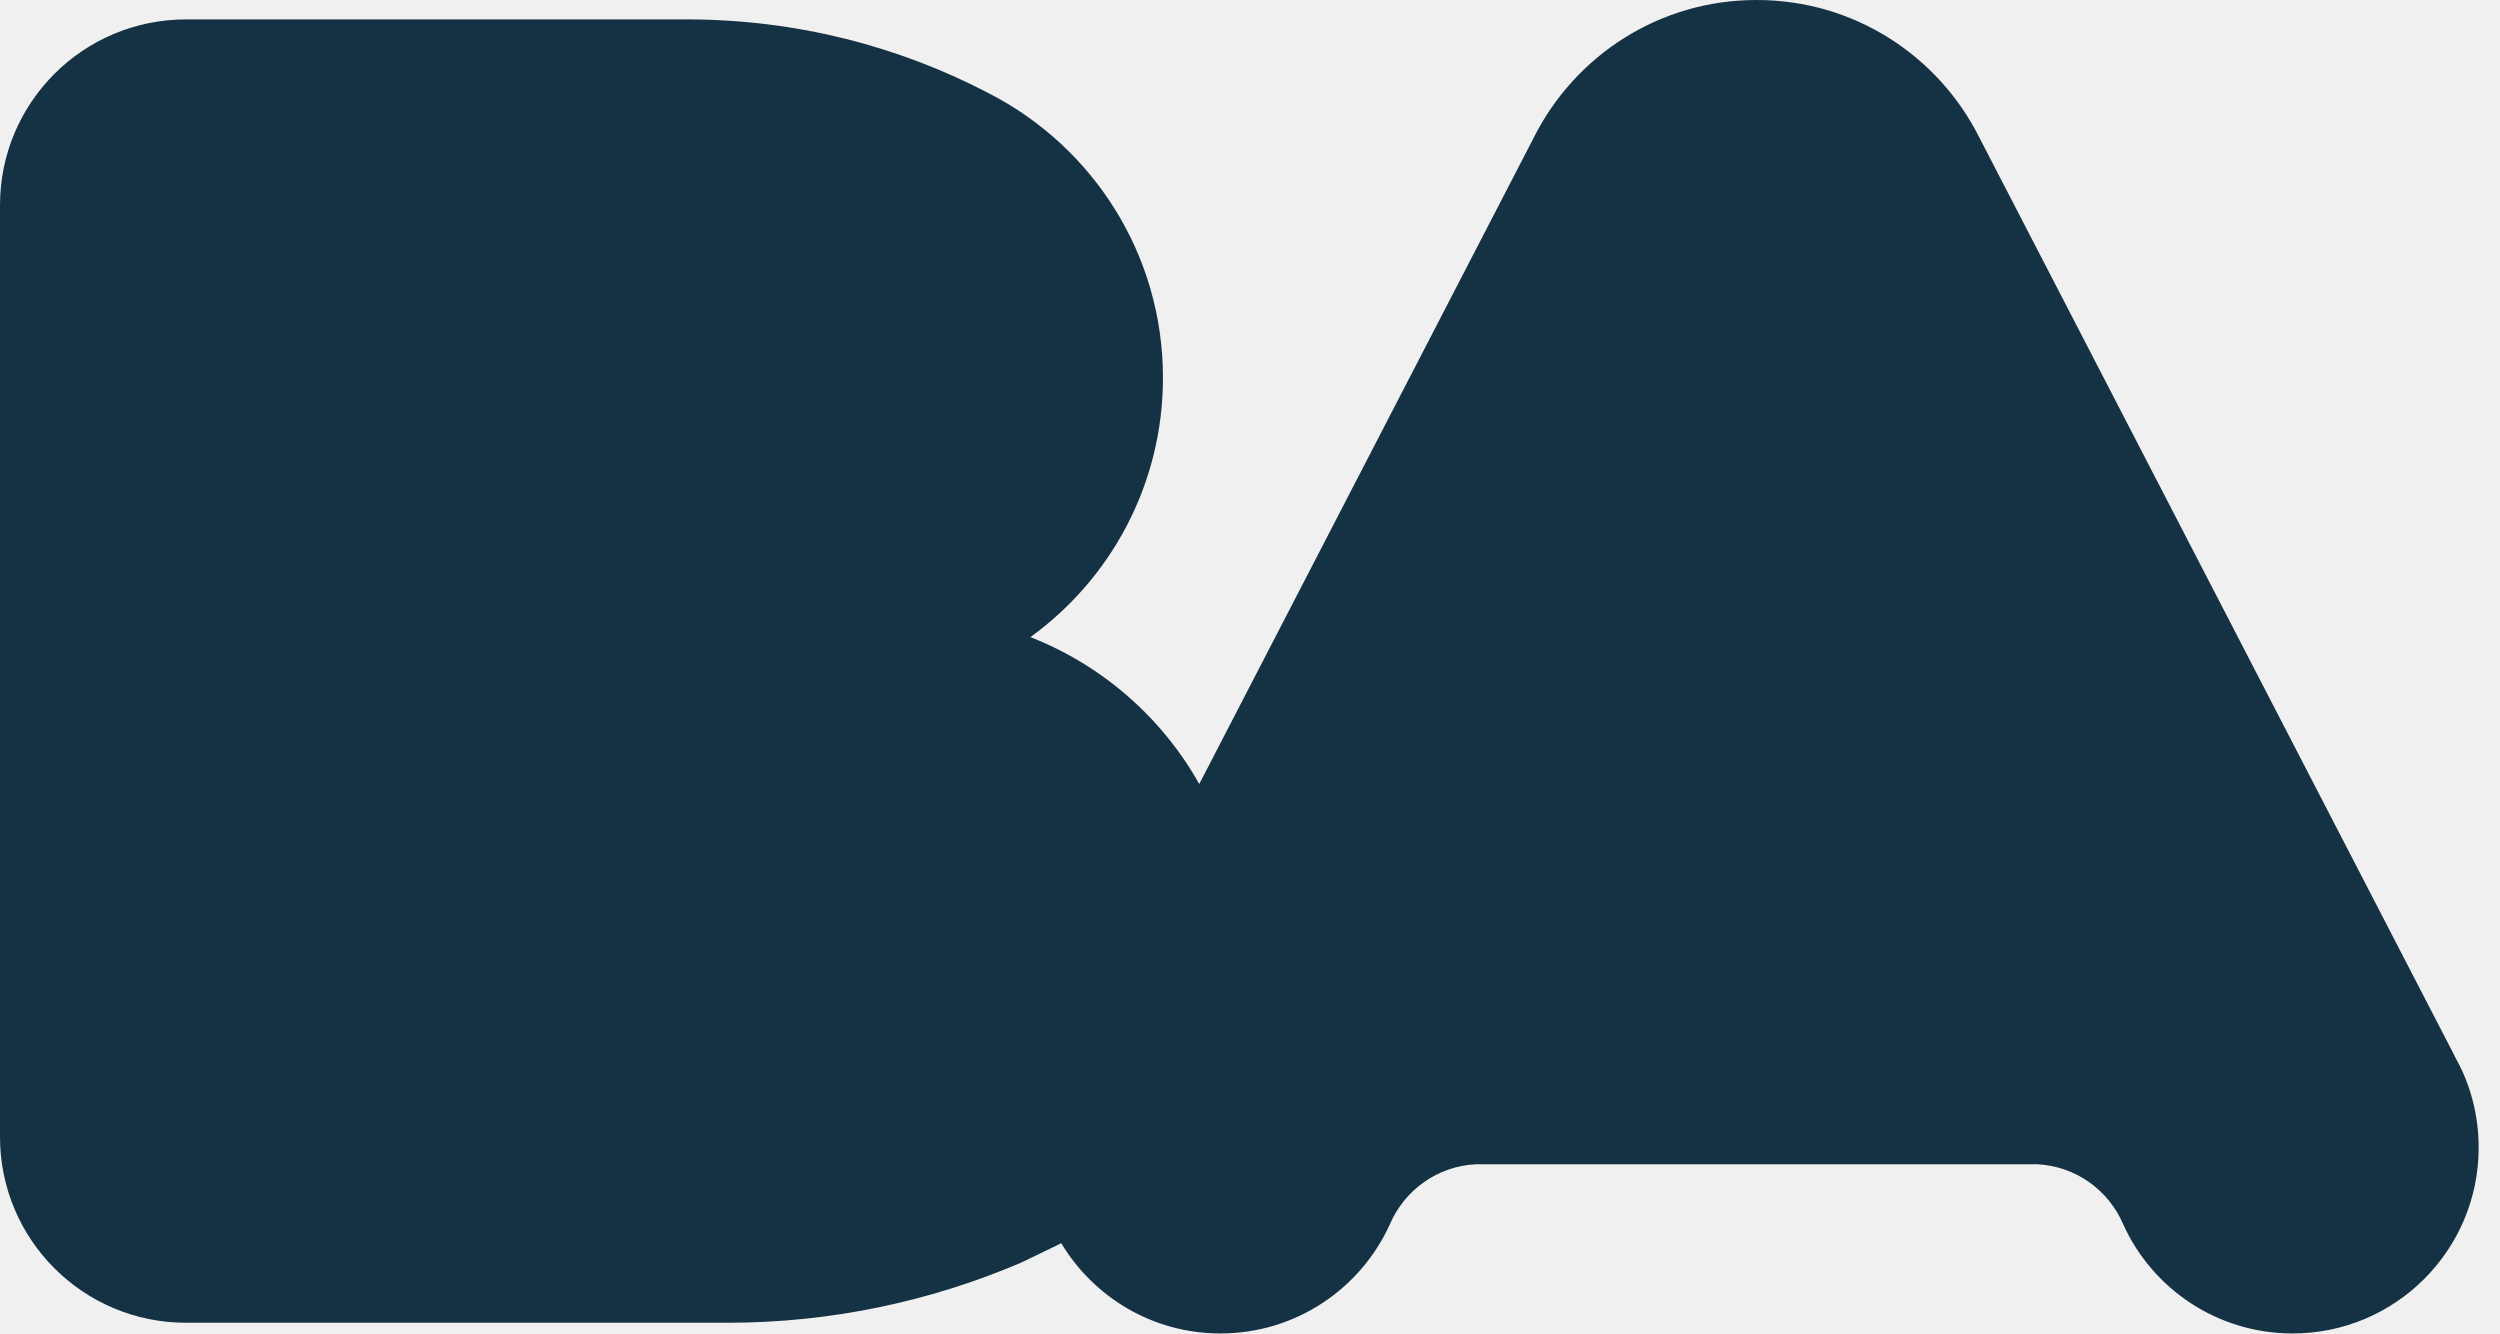
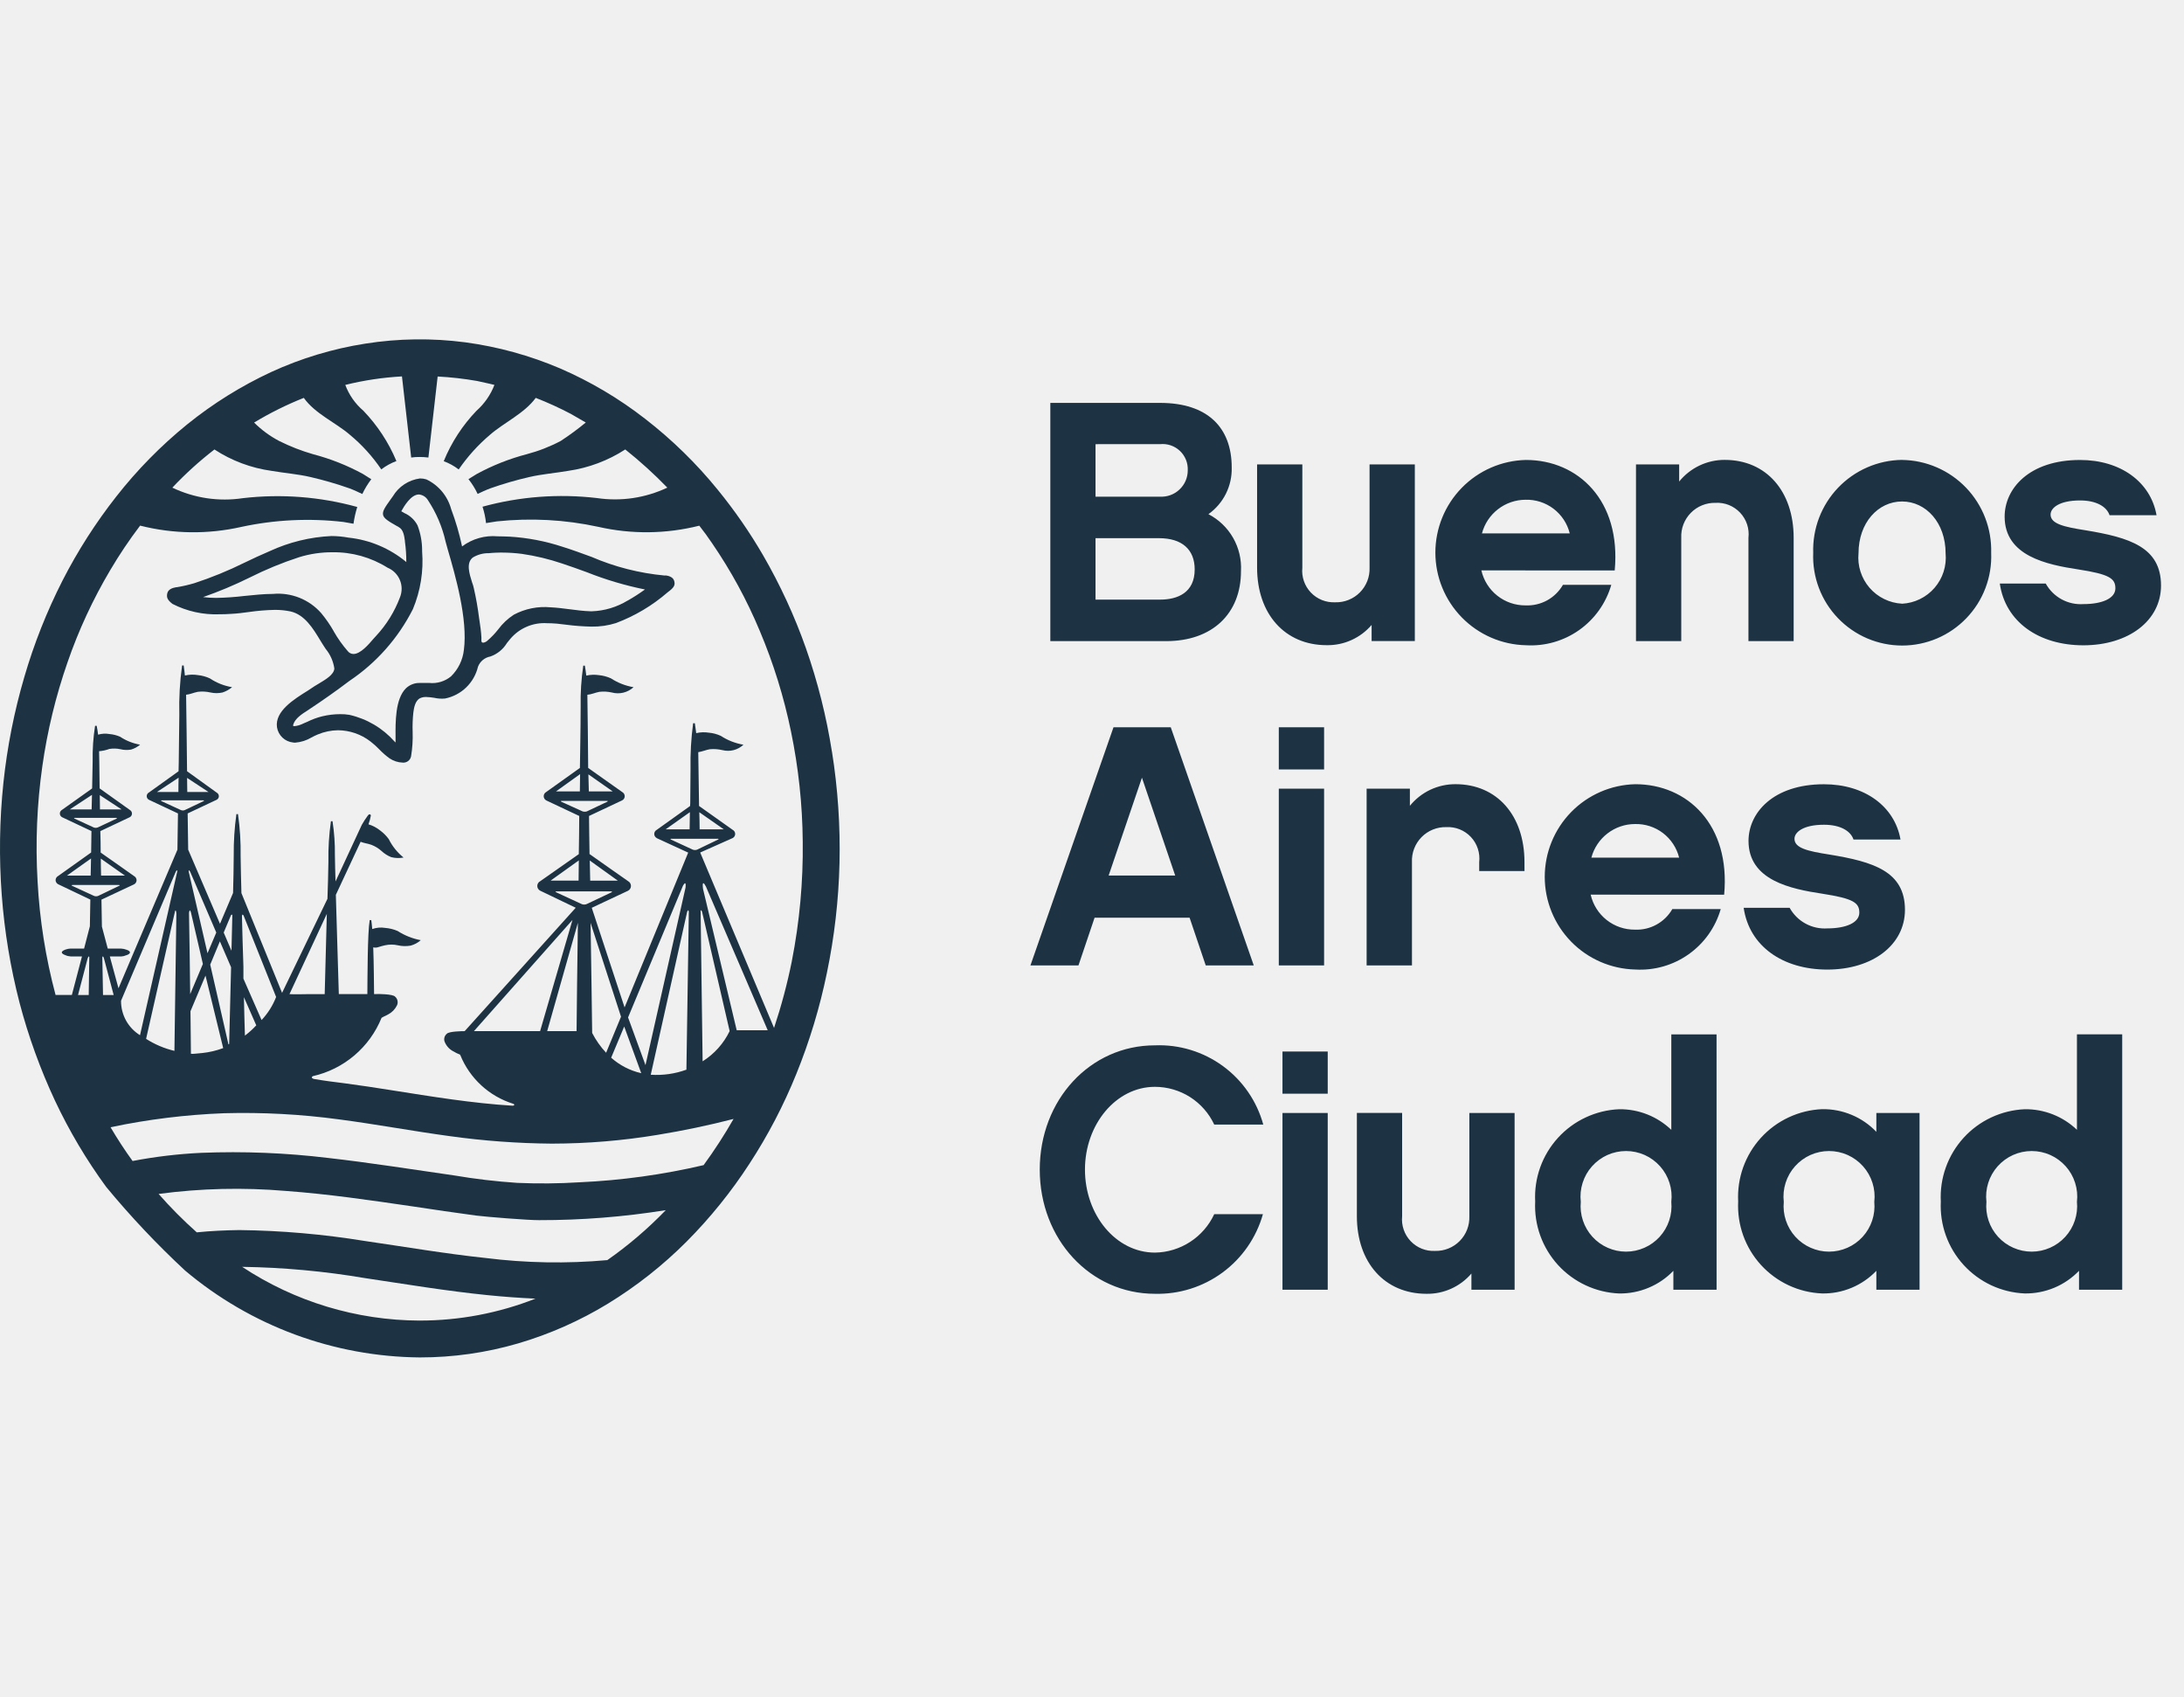
- <svg xmlns="http://www.w3.org/2000/svg" width="75" height="40" viewBox="0 0 75 40" fill="none">
-   <g clip-path="url(#clip0_25033_2861)">
-     <path d="M73.641 31.681L59.378 4.121C58.148 1.674 55.627 0 52.701 0H52.694C49.772 0 47.248 1.674 46.017 4.121L35.978 23.52C34.857 21.525 33.069 19.959 30.912 19.113C33.32 17.372 34.889 14.534 34.889 11.333C34.889 7.621 32.781 4.41 29.7 2.817C26.985 1.389 23.887 0.582 20.601 0.582H5.584C2.496 0.582 0 3.077 0 6.158V34.106C0 37.187 2.496 39.683 5.584 39.683H21.824C24.955 39.683 27.933 39.034 30.637 37.878L31.666 37.381C31.723 37.353 31.779 37.324 31.836 37.296C32.812 38.914 34.578 40.004 36.612 40.004C38.872 40.004 40.818 38.664 41.696 36.729C42.133 35.706 43.12 34.984 44.283 34.927H61.109C62.276 34.984 63.259 35.706 63.696 36.729C64.57 38.664 66.52 40.004 68.779 40.004C71.864 40.004 74.36 37.501 74.36 34.43C74.36 33.429 74.102 32.491 73.637 31.684" fill="#153244" />
-   </g>
-   <defs>
-     <clipPath id="clip0_25033_2861">
-       <rect width="74.363" height="40" fill="white" />
-     </clipPath>
-   </defs>
+ <svg xmlns="http://www.w3.org/2000/svg" width="103" height="80" viewBox="0 0 103 80" fill="none">
+   <path d="M31.381 27.135H31.345C30.155 27.025 28.989 26.728 27.892 26.254C27.442 26.091 26.981 25.919 26.519 25.776C25.717 25.513 24.886 25.354 24.044 25.302C23.847 25.296 23.662 25.286 23.466 25.286C22.869 25.233 22.272 25.403 21.792 25.763C21.664 25.163 21.492 24.574 21.276 24C21.193 23.696 21.046 23.414 20.844 23.172C20.642 22.931 20.391 22.736 20.107 22.602C20.009 22.572 19.908 22.557 19.806 22.558C19.543 22.593 19.291 22.687 19.069 22.833C18.847 22.979 18.661 23.174 18.526 23.402L18.422 23.546C18.158 23.916 18.029 24.101 18.066 24.276C18.102 24.45 18.327 24.583 18.816 24.859C19.028 24.976 19.065 25.28 19.096 25.503V25.529C19.141 25.85 19.163 26.175 19.162 26.499C18.387 25.855 17.438 25.454 16.435 25.348C16.169 25.299 15.9 25.274 15.63 25.273C14.625 25.32 13.638 25.561 12.724 25.983C12.319 26.155 11.91 26.345 11.521 26.534C10.76 26.91 9.974 27.231 9.168 27.495C8.895 27.576 8.617 27.64 8.335 27.687H8.307C8.302 27.689 8.296 27.691 8.29 27.691L8.266 27.696C8.14 27.717 7.934 27.785 7.891 27.968C7.849 28.151 7.879 28.277 8.134 28.473C8.816 28.822 9.576 28.991 10.341 28.962C10.524 28.962 10.711 28.957 10.915 28.942C11.181 28.929 11.45 28.895 11.735 28.856C12.142 28.797 12.551 28.763 12.962 28.754C13.212 28.753 13.462 28.778 13.707 28.829C14.366 28.984 14.757 29.617 15.1 30.186C15.19 30.328 15.267 30.462 15.351 30.582L15.359 30.594C15.578 30.859 15.719 31.179 15.768 31.518C15.754 31.808 15.347 32.043 15.055 32.219C14.98 32.267 14.899 32.312 14.842 32.347C14.751 32.412 14.638 32.482 14.527 32.556C13.865 32.967 12.956 33.531 13.063 34.288C13.092 34.475 13.183 34.647 13.32 34.777C13.457 34.907 13.633 34.988 13.822 35.007C13.856 35.013 13.891 35.016 13.927 35.014C14.195 34.993 14.455 34.91 14.686 34.773C14.785 34.718 14.887 34.669 14.992 34.626C15.292 34.501 15.614 34.434 15.94 34.43C16.492 34.434 17.028 34.618 17.466 34.955C17.618 35.073 17.762 35.201 17.895 35.34C18.041 35.492 18.2 35.631 18.37 35.754C18.552 35.877 18.764 35.947 18.983 35.955C19.074 35.965 19.166 35.941 19.241 35.887C19.315 35.833 19.367 35.754 19.386 35.663C19.449 35.283 19.474 34.897 19.461 34.511C19.45 34.205 19.461 33.897 19.494 33.592C19.519 33.407 19.57 33.033 19.815 32.917C19.904 32.877 20.002 32.858 20.1 32.862C20.227 32.866 20.355 32.879 20.481 32.901C20.647 32.939 20.818 32.95 20.988 32.934C21.363 32.859 21.71 32.678 21.985 32.412C22.261 32.146 22.454 31.806 22.543 31.434C22.59 31.311 22.669 31.202 22.771 31.117C22.873 31.033 22.995 30.977 23.125 30.953C23.452 30.839 23.729 30.614 23.908 30.317C23.962 30.249 24.018 30.182 24.07 30.118C24.282 29.869 24.548 29.672 24.849 29.545C25.149 29.417 25.476 29.362 25.802 29.383C25.936 29.383 26.09 29.389 26.259 29.403C26.409 29.419 26.566 29.436 26.717 29.456C27.109 29.507 27.504 29.536 27.9 29.544C28.289 29.55 28.677 29.494 29.049 29.377C29.941 29.042 30.767 28.551 31.486 27.927L31.593 27.844C31.8 27.675 31.851 27.567 31.792 27.377C31.733 27.186 31.484 27.139 31.385 27.129L31.381 27.135ZM15.742 29.767C15.57 29.465 15.372 29.178 15.151 28.911C14.87 28.59 14.517 28.341 14.121 28.183C13.726 28.026 13.299 27.963 12.874 28.002C12.44 28.002 11.974 28.053 11.524 28.098C11.085 28.151 10.642 28.182 10.199 28.19C9.991 28.191 9.784 28.178 9.578 28.152C10.324 27.892 11.053 27.587 11.761 27.237C12.519 26.856 13.304 26.532 14.11 26.27C14.616 26.114 15.143 26.036 15.673 26.038C16.594 26.023 17.5 26.277 18.28 26.767C18.542 26.876 18.75 27.084 18.859 27.346C18.968 27.607 18.969 27.901 18.863 28.164C18.609 28.838 18.226 29.457 17.734 29.985C17.696 30.021 17.659 30.068 17.614 30.116C17.385 30.387 16.999 30.834 16.672 30.834C16.622 30.834 16.572 30.823 16.526 30.801C16.48 30.779 16.44 30.748 16.408 30.708C16.154 30.418 15.93 30.102 15.739 29.767H15.742ZM21.877 30.641C21.826 31.116 21.61 31.559 21.267 31.892C21.127 32.008 20.964 32.094 20.789 32.147C20.615 32.2 20.431 32.218 20.25 32.2H20.038C19.962 32.2 19.887 32.2 19.8 32.2C19.68 32.197 19.559 32.217 19.446 32.261C19.333 32.305 19.23 32.37 19.143 32.454C18.638 32.955 18.649 34.048 18.655 34.773V35.006L18.605 34.959C18.043 34.327 17.298 33.888 16.474 33.703C16.331 33.679 16.187 33.669 16.043 33.671C15.756 33.671 15.47 33.706 15.191 33.774C14.948 33.834 14.713 33.921 14.49 34.033C14.397 34.069 14.317 34.108 14.224 34.149C14.116 34.196 14.001 34.225 13.883 34.237C13.863 34.239 13.844 34.234 13.827 34.223C13.822 34.206 13.822 34.189 13.827 34.173C13.909 33.877 14.242 33.663 14.502 33.498L14.569 33.453C15.236 33.012 15.863 32.57 16.48 32.103C17.752 31.25 18.783 30.084 19.474 28.717C19.832 27.857 19.981 26.924 19.908 25.995V25.94C19.907 25.541 19.834 25.145 19.692 24.772C19.557 24.511 19.335 24.305 19.066 24.188C19.016 24.158 18.971 24.131 18.925 24.105C19.047 23.886 19.375 23.313 19.758 23.313C19.844 23.322 19.927 23.35 20 23.396C20.074 23.442 20.135 23.505 20.18 23.579C20.576 24.177 20.86 24.842 21.016 25.542C21.049 25.649 21.082 25.767 21.114 25.897C21.474 27.13 22.069 29.188 21.877 30.649V30.641ZM29.602 28.314C29.091 28.626 28.508 28.801 27.91 28.821H27.862C27.523 28.811 27.177 28.766 26.841 28.722C26.555 28.686 26.261 28.647 25.971 28.634C25.37 28.577 24.766 28.698 24.234 28.981C23.947 29.166 23.697 29.402 23.494 29.677C23.344 29.868 23.176 30.044 22.992 30.202C22.938 30.255 22.868 30.29 22.793 30.301H22.789C22.704 30.297 22.696 30.245 22.704 30.128V30.053C22.691 29.786 22.652 29.523 22.614 29.267L22.592 29.124C22.534 28.659 22.453 28.197 22.348 27.741C22.329 27.645 22.301 27.552 22.265 27.462C22.137 27.054 21.972 26.546 22.296 26.287C22.525 26.148 22.788 26.076 23.056 26.081C23.056 26.081 23.302 26.056 23.581 26.053H23.682C23.991 26.054 24.299 26.074 24.606 26.113C25.253 26.206 25.891 26.359 26.511 26.569C26.903 26.696 27.291 26.841 27.676 26.979C28.564 27.332 29.481 27.604 30.417 27.793C30.154 27.983 29.882 28.158 29.601 28.318" fill="#1D3343" />
+   <path d="M39.235 35.442C38.975 33.782 38.565 32.148 38.008 30.561C37.471 29.039 36.793 27.57 35.983 26.172C35.355 25.091 34.642 24.062 33.851 23.093C32.842 21.85 31.692 20.727 30.426 19.747C29.195 18.789 27.848 17.991 26.417 17.371C24.988 16.761 23.483 16.347 21.944 16.14C20.376 15.934 18.788 15.955 17.226 16.202C15.692 16.442 14.198 16.893 12.788 17.541C11.371 18.2 10.04 19.029 8.825 20.011C7.586 21.017 6.464 22.159 5.48 23.416C4.512 24.648 3.665 25.972 2.951 27.367C2.211 28.821 1.608 30.34 1.151 31.905C0.671 33.539 0.34 35.212 0.161 36.905C-0.023 38.665 -0.05 40.439 0.083 42.204C0.211 43.914 0.491 45.61 0.92 47.271C1.338 48.86 1.898 50.407 2.594 51.896C3.266 53.324 4.074 54.685 5.006 55.959C6.159 57.356 7.405 58.675 8.733 59.908C11.832 62.518 15.745 63.965 19.796 64H19.803C21.371 64.001 22.931 63.779 24.436 63.339C25.924 62.902 27.348 62.272 28.672 61.464C30.02 60.639 31.265 59.657 32.381 58.539C33.494 57.42 34.488 56.188 35.347 54.864C36.219 53.528 36.959 52.11 37.557 50.631C38.182 49.09 38.664 47.495 38.998 45.867C39.353 44.163 39.551 42.431 39.592 40.692C39.632 38.934 39.514 37.177 39.237 35.442L39.235 35.442ZM4.187 46.913H3.68L4.13 45.198C4.174 45.069 4.196 45.076 4.211 45.129C4.203 45.747 4.193 46.347 4.184 46.914L4.187 46.913ZM4.43 42.238L3.414 41.77C3.357 41.747 3.364 41.726 3.426 41.726H5.601C5.665 41.726 5.667 41.746 5.61 41.77L4.635 42.238C4.603 42.252 4.567 42.259 4.532 42.259C4.497 42.259 4.462 42.252 4.429 42.238H4.43ZM3.158 41.283L4.293 40.476C4.288 40.739 4.281 41.008 4.276 41.283H3.158ZM3.533 38.561H5.474C5.526 38.561 5.531 38.581 5.485 38.603L4.617 39.01C4.557 39.035 4.489 39.037 4.427 39.016L3.527 38.601C3.476 38.577 3.481 38.561 3.533 38.561ZM3.292 38.163L4.338 37.476C4.333 37.688 4.331 37.926 4.322 38.163H3.292ZM4.706 37.488L5.734 38.163H4.714C4.714 37.933 4.706 37.71 4.706 37.488ZM4.751 40.479L5.892 41.283H4.767C4.76 41.011 4.754 40.738 4.754 40.479H4.751ZM4.858 46.914C4.852 46.347 4.836 45.747 4.826 45.135C4.835 45.089 4.865 45.06 4.901 45.18L5.361 46.914H4.858ZM19.793 62.263C16.815 62.252 13.904 61.372 11.42 59.729C13.363 59.758 15.3 59.936 17.216 60.261C19.142 60.548 21.071 60.871 23.01 61.065C23.755 61.14 24.51 61.196 25.254 61.228C23.515 61.913 21.662 62.264 19.793 62.262V62.263ZM28.643 59.412C26.728 59.585 24.8 59.551 22.892 59.311C20.984 59.109 19.086 58.782 17.192 58.508C15.24 58.19 13.266 58.019 11.288 57.995C10.613 58.005 9.945 58.035 9.28 58.103C8.643 57.537 8.042 56.932 7.48 56.292C9.469 56.026 11.481 55.979 13.48 56.151C15.486 56.297 17.476 56.59 19.464 56.88C20.465 57.03 21.46 57.18 22.457 57.312C22.961 57.376 24.936 57.532 25.421 57.528C27.423 57.531 29.422 57.373 31.398 57.057C30.557 57.929 29.634 58.718 28.641 59.413L28.643 59.412ZM33.187 54.933C31.268 55.382 29.311 55.653 27.342 55.742C26.359 55.804 25.373 55.813 24.389 55.77C23.395 55.703 22.405 55.587 21.423 55.42C19.44 55.136 17.46 54.82 15.472 54.595C13.488 54.355 11.488 54.275 9.491 54.354C8.404 54.406 7.322 54.534 6.253 54.739C5.884 54.231 5.539 53.7 5.213 53.147C6.973 52.776 8.761 52.556 10.558 52.487C12.376 52.437 14.194 52.534 15.996 52.778C17.741 53.007 19.469 53.331 21.211 53.567C22.803 53.789 24.409 53.907 26.017 53.92H26.029C27.7 53.918 29.368 53.779 31.016 53.506C32.223 53.309 33.416 53.059 34.595 52.756C34.166 53.507 33.695 54.233 33.185 54.931L33.187 54.933ZM6.603 48.808C6.327 48.637 6.1 48.398 5.943 48.114C5.787 47.829 5.706 47.51 5.708 47.185L8.288 41.103C8.344 40.994 8.369 41.028 8.356 41.103L6.603 48.808ZM8.318 43.067C8.279 45.795 8.243 48.33 8.226 49.546C7.752 49.434 7.3 49.243 6.89 48.98L8.258 42.948C8.293 42.891 8.31 42.978 8.317 43.067H8.318ZM7.634 37.733H9.582C9.632 37.733 9.639 37.755 9.587 37.779L8.717 38.192C8.689 38.205 8.659 38.212 8.628 38.212C8.597 38.213 8.567 38.207 8.538 38.196L7.631 37.779C7.58 37.756 7.58 37.733 7.643 37.733H7.634ZM7.401 37.342L8.424 36.667C8.415 36.885 8.415 37.111 8.414 37.342H7.401ZM8.826 36.678L9.836 37.342H8.832C8.832 37.113 8.823 36.892 8.823 36.678H8.826ZM10.898 45.603C10.861 46.911 10.829 48.211 10.807 49.223C10.798 49.232 10.787 49.238 10.774 49.239L9.914 45.48L10.37 44.383L10.898 45.603ZM10.55 43.968L10.893 43.152C10.929 43.1 10.95 43.12 10.957 43.158C10.948 43.683 10.933 44.249 10.917 44.825L10.55 43.968ZM9.692 45.997L10.526 49.416C10.212 49.533 9.885 49.611 9.551 49.647C9.439 49.66 9.326 49.67 9.213 49.679C9.144 49.687 9.074 49.689 9.004 49.685C9.004 49.227 8.989 48.533 8.983 47.677L9.692 45.997ZM8.969 46.872C8.957 45.741 8.939 44.416 8.914 43.047C8.927 42.936 8.953 42.855 9.005 43.017L9.568 45.45L8.969 46.872ZM9.786 44.943L8.902 41.106C8.892 41.031 8.911 40.992 8.969 41.102L10.2 43.968L9.786 44.943ZM11.48 46.143V45.582C11.451 44.585 11.428 44.122 11.411 43.197C11.417 43.131 11.433 43.088 11.486 43.162L13.022 47.006C12.866 47.409 12.633 47.779 12.336 48.093L11.48 46.143ZM12.086 48.343C11.922 48.52 11.743 48.682 11.551 48.828C11.536 48.303 11.514 47.628 11.503 47.015L12.086 48.343ZM13.652 46.871L15.413 43.088C15.384 44.175 15.346 45.73 15.313 46.871H14.591C14.33 46.871 13.91 46.889 13.651 46.871H13.652ZM26.26 42.026H28.805C28.871 42.026 28.88 42.045 28.839 42.072C28.83 42.078 27.677 42.621 27.677 42.621C27.64 42.639 27.599 42.648 27.558 42.649C27.517 42.651 27.477 42.643 27.439 42.628L26.248 42.078C26.179 42.048 26.185 42.026 26.26 42.026ZM25.968 41.519L27.298 40.566C27.298 40.848 27.287 41.484 27.287 41.519H25.968ZM26.451 37.769C26.465 37.764 26.479 37.761 26.494 37.76H28.619C28.643 37.76 28.651 37.76 28.657 37.769C28.672 37.775 28.666 37.79 28.628 37.806L27.676 38.256C27.611 38.276 27.542 38.276 27.477 38.256L26.485 37.806C26.45 37.791 26.441 37.775 26.45 37.769H26.451ZM26.222 37.313L27.358 36.499C27.351 36.762 27.351 37.031 27.347 37.313H26.222ZM27.751 36.511L28.895 37.313H27.77C27.763 37.041 27.758 36.773 27.749 36.511H27.751ZM27.809 40.568L29.137 41.521H27.835C27.826 41.208 27.818 40.879 27.814 40.568H27.809ZM31.667 39.546H33.842C33.903 39.546 33.911 39.561 33.851 39.591L32.876 40.06C32.811 40.084 32.739 40.084 32.674 40.06L31.659 39.591C31.602 39.561 31.604 39.546 31.666 39.546H31.667ZM31.393 39.102L32.536 38.292C32.53 38.563 32.528 38.827 32.523 39.102H31.393ZM32.978 38.293L34.136 39.102H32.995C32.995 38.832 32.988 38.562 32.979 38.293H32.978ZM32.486 42.974C32.445 45.61 32.4 48.442 32.372 50.433C31.834 50.629 31.261 50.71 30.69 50.672L31.771 45.837L32.407 42.987C32.44 42.919 32.471 42.883 32.482 42.972L32.486 42.974ZM32.332 41.842L30.442 50.219L29.62 47.969L29.627 47.955L32.211 41.756C32.282 41.634 32.361 41.55 32.331 41.845L32.332 41.842ZM30.242 50.599C29.715 50.479 29.227 50.228 28.823 49.869L29.438 48.399L30.242 50.599ZM28.585 49.635C28.323 49.356 28.102 49.042 27.927 48.702C27.914 47.433 27.883 45.539 27.852 43.512L29.288 47.937L28.585 49.635ZM25.472 48.615H22.352L26.998 43.374L25.472 48.615ZM27.254 43.509C27.233 44.688 27.192 48.471 27.192 48.615H25.806L27.254 43.509ZM33.041 42.972C33.035 42.885 33.082 42.912 33.111 42.989L34.411 48.614C34.129 49.199 33.687 49.693 33.136 50.039C33.124 49.02 33.046 42.989 33.042 42.969L33.041 42.972ZM34.744 48.576L33.155 41.907C33.106 41.499 33.209 41.644 33.291 41.796L36.207 48.576L34.744 48.576ZM37.343 45.323C37.128 46.386 36.848 47.435 36.505 48.465L33.022 40.195L34.554 39.513C34.59 39.494 34.619 39.466 34.64 39.432C34.661 39.398 34.672 39.359 34.672 39.319C34.672 39.279 34.661 39.239 34.64 39.205C34.619 39.171 34.59 39.143 34.554 39.125C34.554 39.125 33.054 38.057 32.968 38L32.931 35.463C33.117 35.437 33.297 35.355 33.477 35.325C33.676 35.307 33.876 35.321 34.07 35.367C34.244 35.411 34.426 35.411 34.599 35.367C34.773 35.322 34.932 35.234 35.062 35.112C34.682 35.048 34.318 34.906 33.995 34.695C33.818 34.613 33.628 34.562 33.434 34.545C33.234 34.513 33.03 34.52 32.834 34.566C32.814 34.416 32.794 34.266 32.77 34.1H32.689C32.593 34.814 32.553 35.535 32.566 36.255C32.566 36.747 32.56 37.244 32.554 37.738C32.554 37.824 32.554 37.911 32.545 38.002L30.971 39.127C30.936 39.146 30.906 39.173 30.886 39.207C30.865 39.241 30.855 39.28 30.855 39.319C30.855 39.359 30.865 39.398 30.886 39.432C30.906 39.466 30.936 39.493 30.971 39.512V39.516L32.456 40.199L29.456 47.497L27.908 42.801L29.618 41.998C29.659 41.977 29.694 41.945 29.718 41.906C29.743 41.867 29.756 41.822 29.757 41.776C29.758 41.73 29.746 41.684 29.724 41.644C29.701 41.604 29.667 41.571 29.627 41.548C29.627 41.548 28.012 40.419 27.803 40.266C27.796 39.673 27.782 39.032 27.779 38.472L29.341 37.736C29.377 37.718 29.407 37.691 29.429 37.657C29.45 37.623 29.462 37.584 29.463 37.544C29.463 37.504 29.453 37.464 29.433 37.43C29.414 37.395 29.385 37.366 29.35 37.347L27.739 36.207C27.728 35.052 27.721 33.903 27.701 32.757C27.792 32.747 27.881 32.728 27.968 32.7C28.064 32.668 28.163 32.641 28.262 32.619C28.46 32.595 28.661 32.606 28.855 32.65C29.033 32.698 29.22 32.7 29.399 32.657C29.578 32.613 29.743 32.525 29.878 32.4C29.498 32.336 29.134 32.193 28.811 31.982C28.633 31.902 28.444 31.852 28.25 31.832C28.05 31.802 27.846 31.809 27.649 31.853C27.634 31.707 27.611 31.553 27.582 31.384H27.507V31.389C27.413 32.025 27.372 32.667 27.385 33.31C27.38 33.897 27.38 34.479 27.367 35.065C27.361 35.446 27.354 35.828 27.349 36.207L25.759 37.342C25.724 37.362 25.694 37.39 25.673 37.425C25.653 37.459 25.642 37.499 25.642 37.539C25.642 37.58 25.653 37.619 25.673 37.654C25.694 37.689 25.724 37.717 25.759 37.737L27.317 38.471C27.317 39.027 27.306 39.683 27.297 40.271L25.479 41.546C25.437 41.566 25.401 41.599 25.377 41.638C25.352 41.678 25.339 41.724 25.339 41.771C25.339 41.818 25.352 41.864 25.377 41.904C25.401 41.943 25.437 41.975 25.479 41.996L27.152 42.799L21.914 48.617C21.813 48.617 21.164 48.622 21.069 48.744C21.01 48.793 20.97 48.861 20.955 48.936C20.94 49.012 20.952 49.09 20.988 49.158C21.071 49.341 21.216 49.49 21.398 49.578C21.486 49.633 21.58 49.679 21.678 49.715C21.691 49.72 21.701 49.73 21.707 49.742C21.927 50.286 22.265 50.774 22.696 51.171C23.127 51.569 23.641 51.865 24.201 52.04H24.207C24.207 52.04 24.262 52.059 24.25 52.098L24.242 52.116C24.224 52.123 24.205 52.129 24.186 52.133C22.254 52.015 20.352 51.699 18.452 51.4C17.721 51.282 16.994 51.175 16.267 51.077C15.77 51.015 15.282 50.955 14.79 50.868C14.744 50.847 14.72 50.835 14.709 50.815V50.811L14.705 50.804V50.793C14.705 50.787 14.709 50.787 14.709 50.787C14.714 50.773 14.723 50.76 14.735 50.751L14.753 50.739C15.475 50.576 16.148 50.241 16.712 49.762C17.277 49.283 17.717 48.674 17.995 47.988C18.029 47.97 18.062 47.949 18.094 47.933C18.166 47.901 18.237 47.867 18.306 47.828C18.484 47.735 18.628 47.589 18.718 47.409C18.753 47.34 18.763 47.261 18.748 47.186C18.733 47.11 18.694 47.042 18.635 46.992C18.537 46.859 17.777 46.865 17.777 46.865L17.771 46.869H17.642C17.637 46.453 17.63 45.369 17.602 44.666C17.684 44.687 17.772 44.682 17.852 44.652C17.955 44.622 18.052 44.589 18.152 44.57C18.354 44.524 18.564 44.524 18.767 44.57C18.964 44.615 19.168 44.619 19.367 44.584C19.544 44.537 19.707 44.449 19.844 44.328C19.456 44.255 19.086 44.108 18.754 43.895C18.567 43.814 18.369 43.765 18.166 43.749C17.961 43.715 17.751 43.733 17.555 43.803C17.54 43.631 17.528 43.49 17.51 43.381H17.435C17.332 43.981 17.332 46.064 17.325 46.869H15.979C15.938 45.402 15.872 43.443 15.839 42.189L17.007 39.688C17.168 39.756 17.349 39.769 17.513 39.831C17.69 39.898 17.853 39.997 17.994 40.124C18.127 40.248 18.282 40.347 18.451 40.413C18.641 40.462 18.84 40.468 19.032 40.431C18.739 40.195 18.501 39.899 18.334 39.562C18.22 39.407 18.083 39.269 17.928 39.155C17.765 39.024 17.578 38.925 17.378 38.865C17.428 38.731 17.465 38.594 17.489 38.454C17.483 38.44 17.489 38.416 17.455 38.397C17.447 38.396 17.439 38.394 17.432 38.392C17.378 38.401 17.366 38.43 17.333 38.473C17.234 38.606 17.144 38.745 17.063 38.89L15.824 41.559C15.809 41.14 15.801 40.719 15.794 40.299C15.801 39.771 15.763 39.243 15.682 38.721H15.607C15.516 39.357 15.477 39.999 15.488 40.641C15.482 41.215 15.461 41.799 15.443 42.377L13.303 46.811L11.386 42.108C11.369 41.525 11.356 40.947 11.348 40.359C11.359 39.698 11.317 39.038 11.224 38.384H11.149C11.059 39.028 11.017 39.678 11.023 40.328C11.023 40.921 11.005 41.515 10.991 42.102L10.375 43.555L8.875 40.06C8.865 39.478 8.858 38.905 8.85 38.352L10.217 37.708C10.249 37.692 10.275 37.668 10.293 37.638C10.312 37.608 10.322 37.574 10.322 37.538C10.322 37.503 10.312 37.469 10.293 37.439C10.275 37.409 10.249 37.384 10.217 37.368C10.217 37.368 9.066 36.535 8.822 36.362C8.807 35.162 8.797 33.957 8.777 32.755C8.864 32.746 8.95 32.727 9.033 32.699C9.132 32.666 9.232 32.639 9.333 32.617C9.531 32.594 9.731 32.604 9.926 32.649C10.113 32.691 10.308 32.691 10.496 32.649C10.66 32.595 10.813 32.511 10.946 32.399C10.572 32.338 10.215 32.197 9.9 31.986C9.724 31.904 9.536 31.852 9.343 31.831C9.136 31.795 8.924 31.802 8.72 31.849C8.706 31.692 8.685 31.532 8.663 31.376H8.588C8.481 32.145 8.437 32.921 8.457 33.696C8.45 34.446 8.439 35.196 8.43 35.946C8.426 36.087 8.426 36.225 8.421 36.363L7.025 37.364C6.994 37.38 6.967 37.405 6.948 37.435C6.929 37.466 6.92 37.501 6.92 37.536C6.92 37.572 6.929 37.607 6.948 37.638C6.967 37.668 6.994 37.693 7.025 37.709L8.393 38.352C8.381 38.976 8.368 39.992 8.368 40.061L5.588 46.596L5.18 45.096H5.717C5.798 45.091 5.876 45.072 5.949 45.039C6.002 45.025 6.128 44.98 6.128 44.905C6.128 44.83 6.016 44.799 5.969 44.779C5.888 44.748 5.804 44.729 5.717 44.725H5.082L4.806 43.687C4.801 43.267 4.794 42.832 4.785 42.416L6.321 41.696C6.357 41.678 6.386 41.651 6.407 41.617C6.428 41.583 6.44 41.545 6.441 41.505C6.441 41.465 6.431 41.426 6.412 41.392C6.392 41.357 6.363 41.329 6.329 41.31C6.329 41.31 4.854 40.266 4.748 40.197C4.748 39.891 4.742 39.47 4.732 39.185L6.116 38.532C6.148 38.517 6.175 38.492 6.194 38.462C6.213 38.432 6.223 38.397 6.224 38.362C6.225 38.326 6.216 38.291 6.198 38.261C6.18 38.23 6.154 38.205 6.123 38.187C6.123 38.187 4.893 37.307 4.698 37.171C4.686 36.165 4.679 35.493 4.673 35.418C4.84 35.405 5.003 35.369 5.159 35.311C5.332 35.283 5.508 35.287 5.679 35.324C5.843 35.365 6.014 35.37 6.181 35.341C6.338 35.294 6.483 35.216 6.608 35.11C6.271 35.052 5.949 34.925 5.664 34.735C5.504 34.666 5.333 34.623 5.159 34.608C4.982 34.577 4.799 34.587 4.626 34.638C4.61 34.503 4.589 34.367 4.559 34.22H4.484C4.397 34.77 4.359 35.327 4.37 35.884C4.363 36.365 4.356 36.693 4.345 37.173L2.928 38.181C2.896 38.197 2.87 38.222 2.851 38.253C2.832 38.284 2.822 38.319 2.822 38.355C2.822 38.391 2.832 38.427 2.851 38.458C2.87 38.488 2.896 38.514 2.928 38.53L4.313 39.183C4.308 39.469 4.306 39.89 4.298 40.194L2.741 41.302C2.706 41.32 2.676 41.348 2.655 41.382C2.634 41.416 2.622 41.456 2.622 41.496C2.622 41.536 2.634 41.575 2.655 41.609C2.676 41.643 2.706 41.671 2.741 41.689L4.261 42.414C4.257 42.829 4.244 43.258 4.238 43.673L3.966 44.723H3.331C3.25 44.726 3.169 44.741 3.092 44.769C3.042 44.79 2.915 44.834 2.915 44.903C2.915 44.972 3.029 45.012 3.077 45.031C3.157 45.068 3.243 45.089 3.332 45.094H3.866L3.389 46.911H2.621C2.153 45.159 1.868 43.363 1.772 41.552C1.667 39.74 1.742 37.921 1.997 36.124C2.233 34.457 2.631 32.816 3.185 31.226C3.707 29.713 4.382 28.258 5.198 26.882C5.627 26.155 6.097 25.454 6.608 24.782C8.173 25.179 9.81 25.199 11.385 24.842C12.967 24.502 14.593 24.423 16.2 24.61L16.671 24.693C16.709 24.425 16.768 24.161 16.849 23.903C15.095 23.419 13.264 23.278 11.457 23.487C10.323 23.66 9.163 23.487 8.128 22.992C8.741 22.34 9.405 21.739 10.113 21.192C10.925 21.723 11.845 22.067 12.806 22.2C13.418 22.306 14.04 22.35 14.645 22.492C15.262 22.635 15.871 22.811 16.469 23.021C16.679 23.096 16.958 23.231 17.087 23.292C17.203 23.045 17.345 22.812 17.51 22.595L17.118 22.347C16.374 21.942 15.584 21.629 14.764 21.415C14.213 21.256 13.678 21.047 13.165 20.791C12.73 20.562 12.332 20.27 11.984 19.923C12.732 19.471 13.516 19.081 14.328 18.759C14.853 19.505 15.833 19.923 16.496 20.495C17.067 20.967 17.567 21.518 17.982 22.131C18.199 21.965 18.439 21.833 18.695 21.738C18.327 20.858 17.799 20.055 17.139 19.367C16.755 19.04 16.46 18.62 16.284 18.148C17.161 17.931 18.055 17.797 18.957 17.747L19.392 21.572C19.526 21.552 19.661 21.544 19.796 21.546C19.932 21.546 20.068 21.554 20.204 21.572L20.64 17.752C21.265 17.784 21.887 17.855 22.503 17.963C22.968 18.06 23.318 18.148 23.318 18.148C23.138 18.616 22.847 19.034 22.472 19.367C21.811 20.055 21.287 20.861 20.927 21.744C21.18 21.838 21.419 21.97 21.633 22.134C22.051 21.524 22.549 20.973 23.114 20.495C23.766 19.927 24.74 19.485 25.266 18.759C25.834 18.981 26.388 19.233 26.927 19.517L27.626 19.921C27.248 20.232 26.854 20.522 26.444 20.79C25.936 21.059 25.398 21.268 24.842 21.415C24.023 21.629 23.232 21.942 22.488 22.346L22.093 22.59C22.264 22.805 22.409 23.039 22.526 23.287C22.669 23.219 22.937 23.092 23.139 23.02C23.737 22.809 24.347 22.633 24.965 22.491C25.565 22.353 26.189 22.305 26.802 22.199C27.759 22.061 28.676 21.717 29.488 21.191C30.187 21.748 30.85 22.349 31.472 22.991C30.438 23.48 29.282 23.651 28.15 23.482C26.342 23.271 24.511 23.41 22.756 23.89C22.838 24.141 22.894 24.4 22.922 24.663L23.426 24.583C25.027 24.412 26.645 24.499 28.218 24.84C29.788 25.197 31.419 25.178 32.98 24.785C33.194 25.055 33.391 25.329 33.581 25.61C34.471 26.907 35.225 28.292 35.831 29.744C36.476 31.271 36.969 32.858 37.303 34.482C37.657 36.19 37.843 37.929 37.858 39.674C37.881 41.568 37.709 43.46 37.343 45.318" fill="#1D3343" />
+   <path d="M58.526 26.928C58.556 26.38 58.427 25.835 58.155 25.358C57.883 24.882 57.478 24.494 56.991 24.242C57.341 23.992 57.624 23.661 57.816 23.277C58.007 22.892 58.101 22.467 58.089 22.038C58.089 20.163 56.958 18.996 54.71 18.996H49.535V30.228H55C57.168 30.228 58.526 28.938 58.526 26.928ZM54.709 20.941C54.879 20.924 55.05 20.943 55.211 20.997C55.372 21.052 55.52 21.14 55.644 21.257C55.768 21.374 55.865 21.516 55.93 21.674C55.994 21.831 56.023 22.001 56.016 22.171C56.017 22.34 55.983 22.508 55.917 22.664C55.851 22.819 55.753 22.96 55.63 23.076C55.508 23.193 55.363 23.284 55.204 23.342C55.045 23.401 54.876 23.426 54.707 23.417H51.666V20.942L54.709 20.941ZM56.343 26.847C56.343 27.947 55.534 28.271 54.709 28.271H51.666V25.374H54.66C55.744 25.374 56.343 25.908 56.343 26.847ZM66.725 21.897H64.59V26.763C64.598 26.978 64.562 27.193 64.484 27.393C64.405 27.594 64.287 27.777 64.135 27.93C63.984 28.083 63.802 28.204 63.602 28.284C63.402 28.364 63.188 28.403 62.973 28.397C62.759 28.407 62.545 28.372 62.346 28.292C62.148 28.213 61.968 28.091 61.821 27.936C61.674 27.781 61.561 27.596 61.492 27.393C61.423 27.191 61.398 26.976 61.42 26.763V21.896H59.286V26.763C59.286 28.947 60.595 30.419 62.568 30.419C62.97 30.426 63.368 30.344 63.734 30.179C64.101 30.014 64.426 29.77 64.687 29.465V30.225H66.725V21.897ZM76.152 26.896C76.46 23.596 74.422 21.686 71.964 21.686C70.823 21.712 69.737 22.183 68.939 23C68.141 23.816 67.694 24.913 67.694 26.054C67.694 27.196 68.141 28.292 68.939 29.109C69.737 29.925 70.823 30.397 71.964 30.422C72.859 30.476 73.746 30.222 74.478 29.704C75.21 29.186 75.743 28.434 75.991 27.573H73.711C73.534 27.88 73.277 28.134 72.966 28.305C72.655 28.476 72.303 28.558 71.948 28.543C71.465 28.547 70.994 28.386 70.615 28.086C70.235 27.786 69.97 27.365 69.863 26.893L76.152 26.896ZM69.891 25.148C70.011 24.694 70.278 24.293 70.649 24.007C71.02 23.72 71.476 23.564 71.945 23.562C72.421 23.549 72.888 23.699 73.267 23.987C73.647 24.276 73.916 24.685 74.031 25.148H69.891ZM84.591 25.358C84.591 23.157 83.297 21.683 81.341 21.683C80.929 21.681 80.522 21.772 80.15 21.949C79.778 22.126 79.45 22.384 79.191 22.704V21.896H77.155V30.228H79.29V25.358C79.28 25.141 79.315 24.925 79.392 24.723C79.47 24.521 79.588 24.337 79.74 24.182C79.891 24.027 80.073 23.905 80.274 23.824C80.475 23.742 80.69 23.703 80.906 23.708C81.122 23.696 81.337 23.731 81.538 23.811C81.738 23.892 81.918 24.015 82.066 24.172C82.214 24.329 82.326 24.517 82.394 24.721C82.462 24.926 82.484 25.143 82.459 25.358V30.227H84.591V25.358ZM89.701 21.683C89.136 21.69 88.579 21.81 88.061 22.036C87.544 22.261 87.076 22.588 86.686 22.996C86.296 23.404 85.992 23.886 85.79 24.413C85.589 24.941 85.495 25.503 85.513 26.067C85.49 26.633 85.582 27.197 85.783 27.726C85.983 28.255 86.289 28.737 86.681 29.145C87.073 29.553 87.543 29.878 88.064 30.1C88.584 30.321 89.144 30.436 89.71 30.436C90.275 30.436 90.835 30.321 91.356 30.1C91.876 29.878 92.346 29.553 92.738 29.145C93.13 28.737 93.436 28.255 93.636 27.726C93.837 27.197 93.929 26.633 93.906 26.067C93.922 25.503 93.826 24.94 93.623 24.413C93.42 23.886 93.114 23.404 92.723 22.996C92.332 22.588 91.864 22.262 91.345 22.037C90.827 21.812 90.269 21.692 89.704 21.685L89.701 21.683ZM89.701 28.462C89.408 28.447 89.122 28.372 88.859 28.243C88.595 28.114 88.361 27.934 88.169 27.712C87.978 27.49 87.833 27.232 87.744 26.953C87.654 26.674 87.622 26.379 87.65 26.088C87.65 24.648 88.571 23.644 89.703 23.644C90.835 23.644 91.757 24.648 91.757 26.088C91.784 26.38 91.752 26.674 91.663 26.954C91.574 27.233 91.429 27.492 91.237 27.714C91.046 27.936 90.811 28.117 90.547 28.246C90.284 28.375 89.997 28.449 89.704 28.464L89.701 28.462ZM101.916 27.607C101.916 25.795 100.428 25.342 98.358 25.002C97.323 24.84 96.708 24.695 96.708 24.258C96.708 23.951 97.112 23.595 98.099 23.595C98.891 23.595 99.36 23.903 99.489 24.291H101.705C101.429 22.722 100.007 21.687 98.099 21.687C95.689 21.687 94.541 23.046 94.541 24.357C94.541 26.217 96.53 26.622 98.018 26.848C99.473 27.073 99.764 27.269 99.764 27.738C99.764 28.224 99.118 28.482 98.261 28.482C97.902 28.507 97.544 28.429 97.228 28.257C96.913 28.085 96.653 27.827 96.479 27.513H94.313C94.571 29.309 96.14 30.425 98.258 30.425C100.393 30.422 101.916 29.258 101.916 27.607Z" fill="#1D3343" />
+   <path d="M56.103 43.268L56.864 45.518H59.129L55.214 34.289H52.514L48.597 45.517H50.862L51.622 43.267L56.103 43.268ZM55.424 41.279H52.285L53.855 36.667L55.424 41.279ZM62.446 34.289H60.31V36.277H62.446V34.289ZM62.446 37.185H60.31V45.517H62.446V37.185ZM71.896 40.648C71.896 38.447 70.602 36.973 68.644 36.973C68.232 36.971 67.825 37.061 67.452 37.237C67.08 37.414 66.752 37.672 66.492 37.992V37.185H64.452V45.517H66.59V40.647C66.58 40.431 66.615 40.214 66.693 40.012C66.77 39.81 66.889 39.626 67.04 39.471C67.192 39.316 67.374 39.194 67.575 39.113C67.775 39.031 67.991 38.992 68.208 38.997C68.423 38.985 68.638 39.021 68.839 39.101C69.039 39.181 69.22 39.304 69.368 39.461C69.516 39.618 69.627 39.806 69.695 40.011C69.763 40.215 69.786 40.433 69.761 40.647V41.068H71.897L71.896 40.648ZM81.313 42.184C81.621 38.885 79.582 36.974 77.123 36.974C75.981 37 74.895 37.472 74.097 38.288C73.299 39.105 72.852 40.201 72.852 41.343C72.852 42.484 73.299 43.581 74.097 44.397C74.895 45.214 75.981 45.685 77.123 45.711C78.018 45.764 78.905 45.511 79.637 44.993C80.37 44.475 80.904 43.723 81.152 42.861H78.869C78.692 43.169 78.434 43.422 78.123 43.593C77.812 43.765 77.46 43.847 77.106 43.831C76.621 43.836 76.151 43.675 75.771 43.375C75.391 43.075 75.126 42.654 75.018 42.181L81.313 42.184ZM75.051 40.437C75.172 39.983 75.438 39.582 75.81 39.296C76.181 39.009 76.637 38.853 77.106 38.852C77.582 38.839 78.048 38.989 78.427 39.277C78.806 39.566 79.075 39.975 79.19 40.437H75.051ZM89.84 42.896C89.84 41.084 88.351 40.631 86.28 40.291C85.245 40.13 84.63 39.984 84.63 39.547C84.63 39.24 85.034 38.885 86.022 38.885C86.814 38.885 87.284 39.192 87.413 39.581H89.63C89.354 38.011 87.931 36.976 86.022 36.976C83.611 36.976 82.462 38.335 82.462 39.646C82.462 41.507 84.452 41.911 85.941 42.137C87.397 42.362 87.688 42.558 87.688 43.028C87.688 43.513 87.041 43.772 86.183 43.772C85.825 43.796 85.467 43.718 85.151 43.546C84.836 43.375 84.576 43.116 84.402 42.802H82.234C82.493 44.598 84.062 45.714 86.182 45.714C88.317 45.712 89.84 44.547 89.84 42.896Z" fill="#1D3343" />
+   <path d="M59.561 57.246H57.265C57.016 57.781 56.622 58.234 56.127 58.554C55.632 58.875 55.057 59.05 54.468 59.058C52.624 59.058 51.168 57.279 51.168 55.142C51.168 53.023 52.624 51.242 54.468 51.242C55.055 51.243 55.63 51.41 56.126 51.725C56.621 52.041 57.016 52.49 57.265 53.022H59.578C59.273 51.914 58.602 50.941 57.674 50.263C56.746 49.585 55.616 49.24 54.467 49.286C51.411 49.286 49.036 51.858 49.036 55.143C49.036 58.428 51.414 61 54.47 61C55.615 61.028 56.737 60.675 57.659 59.995C58.581 59.316 59.25 58.348 59.561 57.246ZM62.617 49.578H60.483V51.567H62.617V49.578ZM62.617 52.474H60.483V60.809H62.617V52.474ZM71.43 52.474H69.296V57.344C69.304 57.559 69.268 57.774 69.19 57.975C69.112 58.175 68.993 58.358 68.842 58.511C68.69 58.664 68.509 58.785 68.309 58.865C68.109 58.946 67.894 58.984 67.679 58.978C67.465 58.989 67.252 58.953 67.053 58.874C66.854 58.794 66.675 58.673 66.528 58.517C66.38 58.362 66.268 58.177 66.199 57.974C66.129 57.772 66.105 57.557 66.126 57.344V52.473H63.992V57.343C63.992 59.527 65.302 61 67.275 61C67.676 61.007 68.075 60.924 68.441 60.759C68.807 60.594 69.132 60.35 69.394 60.045V60.809H71.431L71.43 52.474ZM80.955 48.769H78.821V53.269C78.16 52.637 77.278 52.288 76.363 52.298C75.817 52.321 75.28 52.452 74.784 52.684C74.288 52.915 73.843 53.243 73.475 53.647C73.106 54.052 72.822 54.525 72.637 55.04C72.453 55.556 72.373 56.102 72.401 56.648C72.374 57.194 72.455 57.739 72.64 58.253C72.825 58.767 73.11 59.239 73.478 59.643C73.847 60.046 74.291 60.372 74.786 60.602C75.282 60.833 75.817 60.963 76.363 60.985C76.84 60.991 77.312 60.899 77.751 60.715C78.191 60.532 78.588 60.26 78.918 59.917V60.809H80.956L80.955 48.769ZM78.821 56.664C78.849 56.962 78.815 57.262 78.721 57.545C78.627 57.829 78.474 58.09 78.273 58.311C78.072 58.532 77.827 58.709 77.554 58.829C77.281 58.95 76.985 59.013 76.686 59.013C76.388 59.013 76.092 58.95 75.819 58.829C75.546 58.709 75.301 58.532 75.1 58.311C74.899 58.09 74.746 57.829 74.652 57.545C74.558 57.262 74.523 56.962 74.552 56.664C74.517 56.363 74.546 56.058 74.638 55.769C74.729 55.48 74.88 55.214 75.082 54.988C75.284 54.762 75.531 54.581 75.807 54.456C76.084 54.333 76.383 54.269 76.686 54.269C76.99 54.269 77.289 54.333 77.566 54.456C77.842 54.581 78.089 54.762 78.291 54.988C78.492 55.214 78.644 55.48 78.735 55.769C78.827 56.058 78.856 56.363 78.821 56.664ZM90.528 52.474H88.491V53.364C88.162 53.019 87.765 52.746 87.325 52.563C86.886 52.379 86.413 52.288 85.936 52.295C85.389 52.318 84.853 52.449 84.357 52.681C83.861 52.912 83.416 53.24 83.048 53.644C82.679 54.049 82.395 54.522 82.21 55.037C82.026 55.553 81.946 56.099 81.974 56.645C81.947 57.191 82.028 57.737 82.212 58.251C82.397 58.765 82.682 59.238 83.05 59.641C83.419 60.045 83.864 60.371 84.359 60.602C84.854 60.832 85.39 60.962 85.936 60.984C86.413 60.992 86.886 60.901 87.325 60.717C87.765 60.533 88.162 60.261 88.491 59.916V60.809H90.529L90.528 52.474ZM88.394 56.664C88.422 56.962 88.388 57.262 88.294 57.545C88.2 57.829 88.047 58.09 87.846 58.311C87.645 58.532 87.4 58.709 87.127 58.829C86.854 58.95 86.558 59.013 86.259 59.013C85.961 59.013 85.665 58.95 85.392 58.829C85.119 58.709 84.874 58.532 84.673 58.311C84.472 58.09 84.319 57.829 84.225 57.545C84.13 57.262 84.097 56.962 84.125 56.664C84.09 56.363 84.119 56.058 84.211 55.769C84.302 55.48 84.454 55.214 84.655 54.988C84.857 54.762 85.104 54.581 85.38 54.456C85.657 54.333 85.956 54.269 86.259 54.269C86.562 54.269 86.862 54.333 87.138 54.456C87.415 54.581 87.662 54.762 87.864 54.988C88.065 55.214 88.217 55.48 88.308 55.769C88.4 56.058 88.429 56.363 88.394 56.664ZM100.086 48.768H97.951V53.268C97.29 52.636 96.408 52.288 95.493 52.298C94.947 52.321 94.41 52.452 93.914 52.683C93.418 52.914 92.973 53.242 92.605 53.646C92.237 54.051 91.952 54.524 91.768 55.04C91.583 55.555 91.503 56.101 91.531 56.648C91.504 57.193 91.585 57.739 91.77 58.253C91.955 58.767 92.24 59.239 92.608 59.642C92.977 60.045 93.421 60.371 93.916 60.602C94.412 60.832 94.948 60.962 95.493 60.984C95.97 60.99 96.442 60.898 96.882 60.715C97.321 60.531 97.718 60.259 98.049 59.916V60.809H100.086L100.086 48.768ZM97.951 56.664C97.98 56.962 97.945 57.262 97.851 57.545C97.757 57.829 97.604 58.09 97.403 58.311C97.202 58.532 96.957 58.709 96.684 58.829C96.411 58.95 96.115 59.013 95.817 59.013C95.518 59.013 95.222 58.95 94.949 58.829C94.676 58.709 94.431 58.532 94.23 58.311C94.029 58.09 93.876 57.829 93.782 57.545C93.688 57.262 93.654 56.962 93.682 56.664C93.647 56.363 93.677 56.058 93.768 55.769C93.859 55.48 94.011 55.214 94.212 54.988C94.414 54.762 94.661 54.581 94.938 54.456C95.214 54.333 95.514 54.269 95.817 54.269C96.12 54.269 96.419 54.333 96.696 54.456C96.972 54.581 97.219 54.762 97.421 54.988C97.623 55.214 97.774 55.48 97.865 55.769C97.957 56.058 97.986 56.363 97.951 56.664Z" fill="#1D3343" />
</svg>
